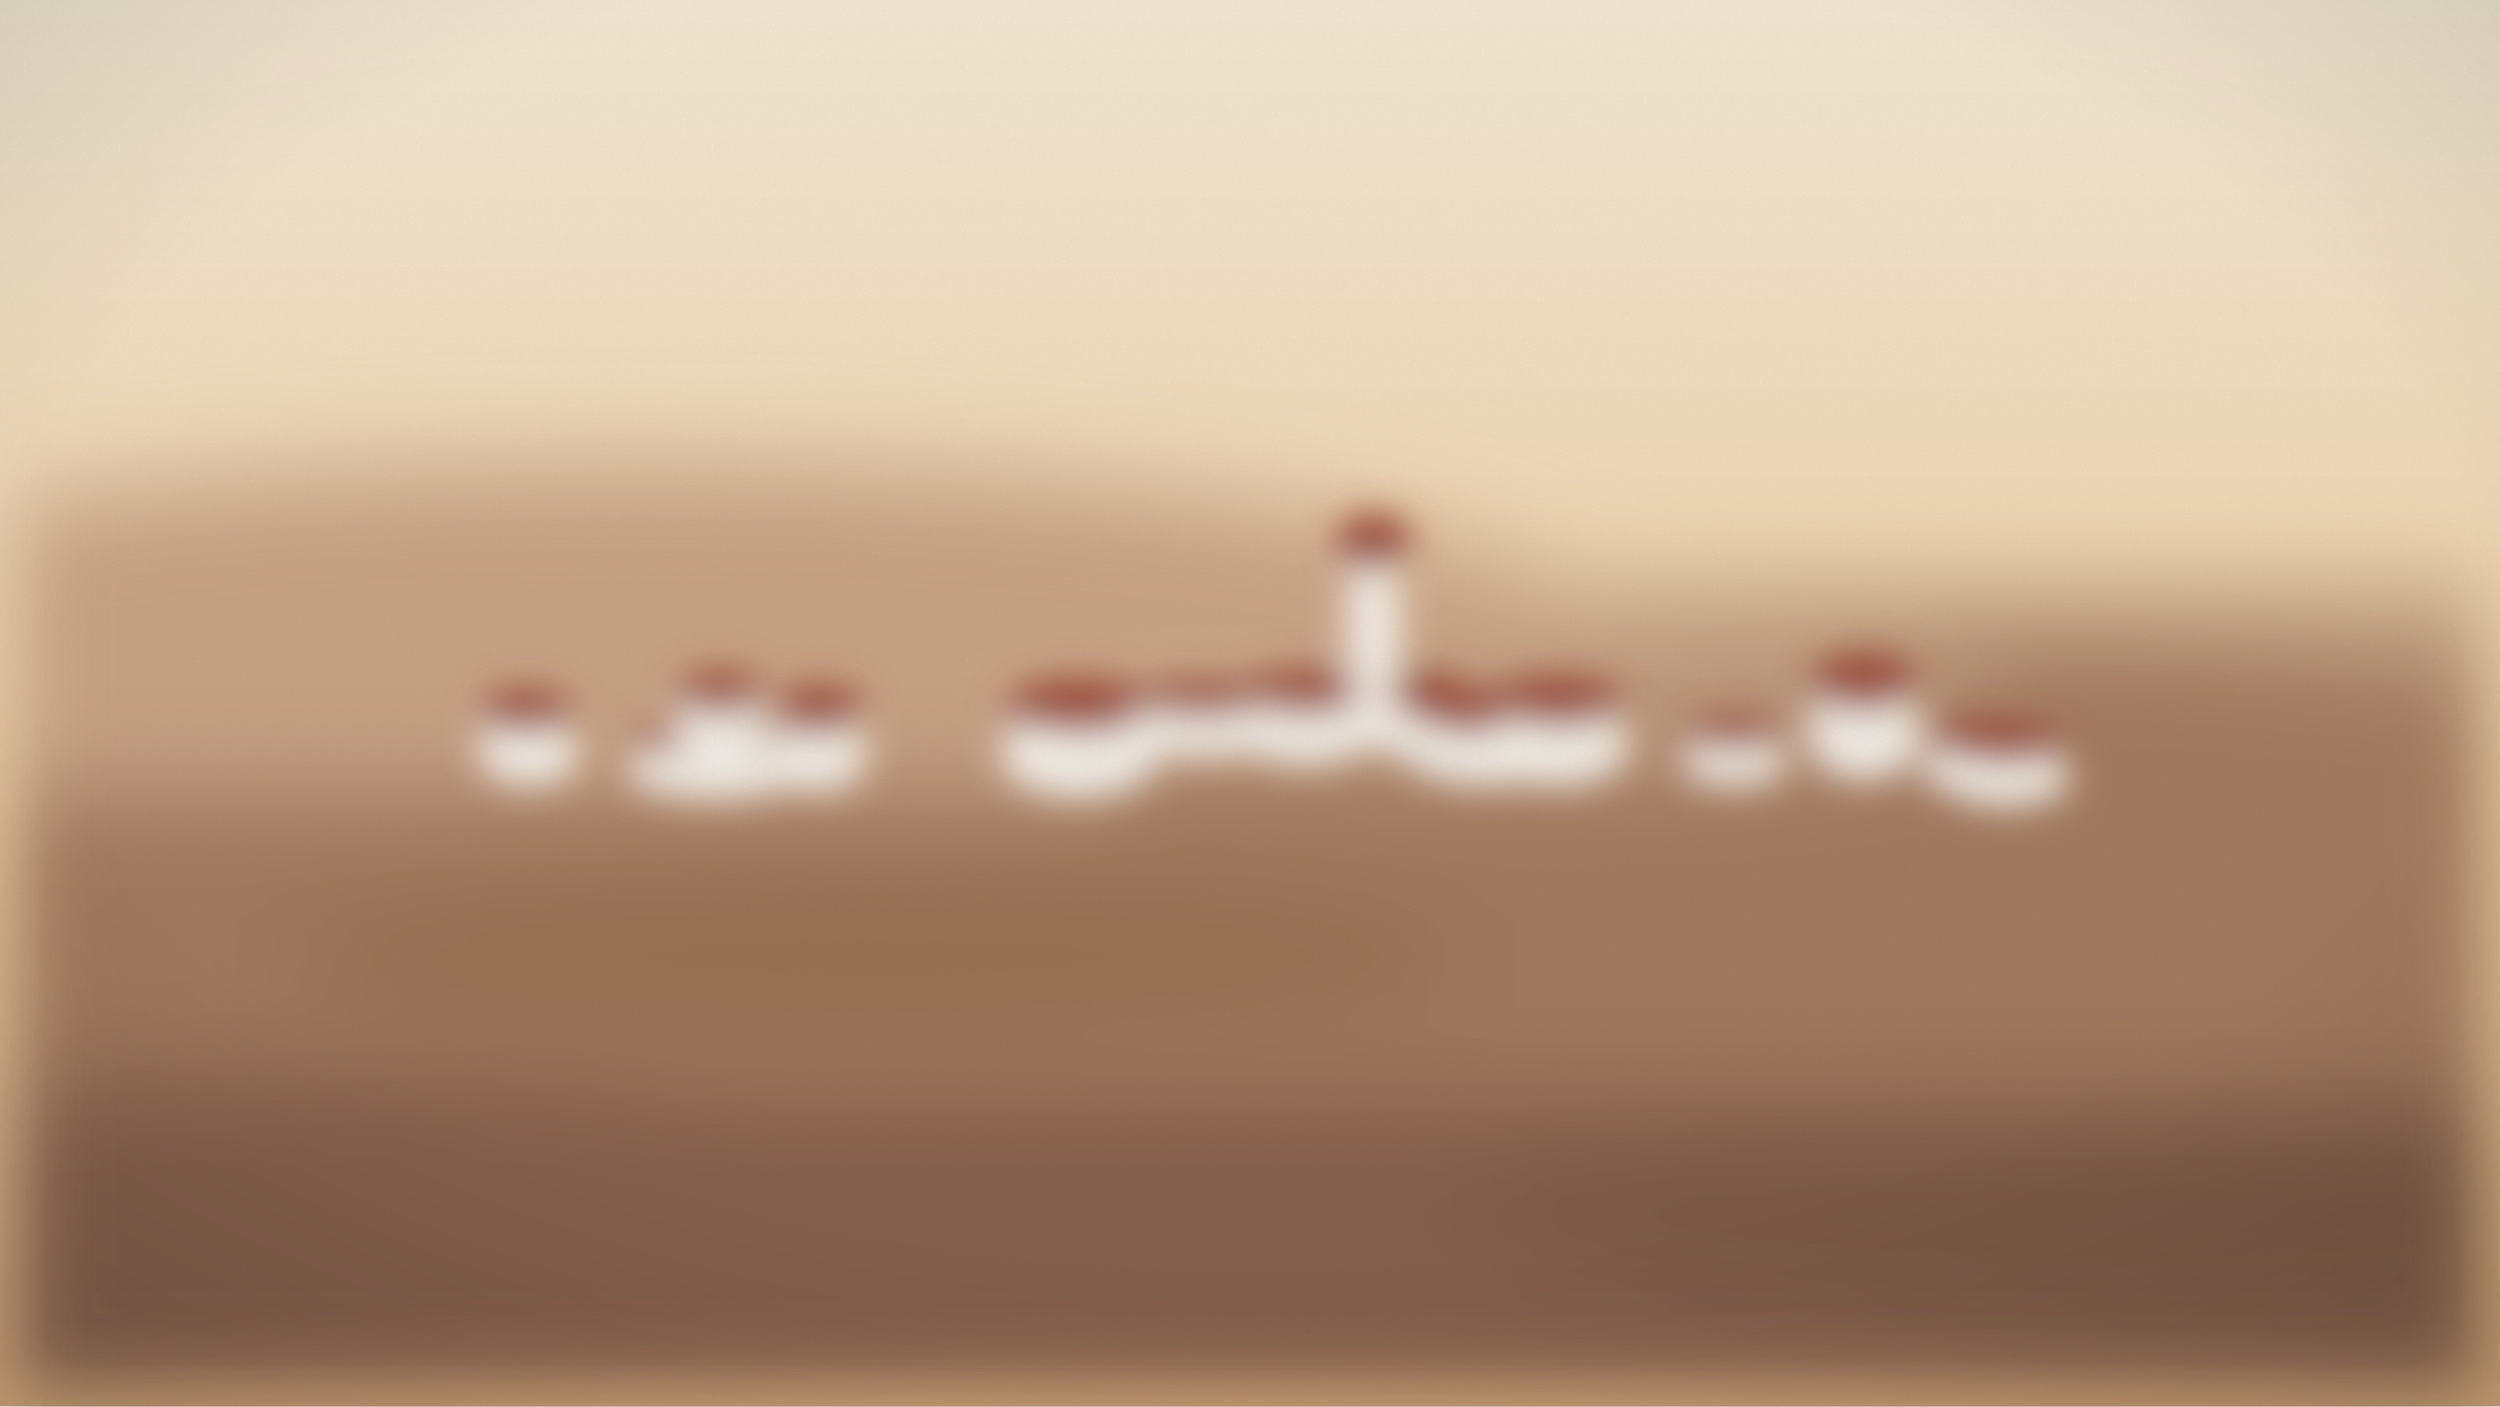
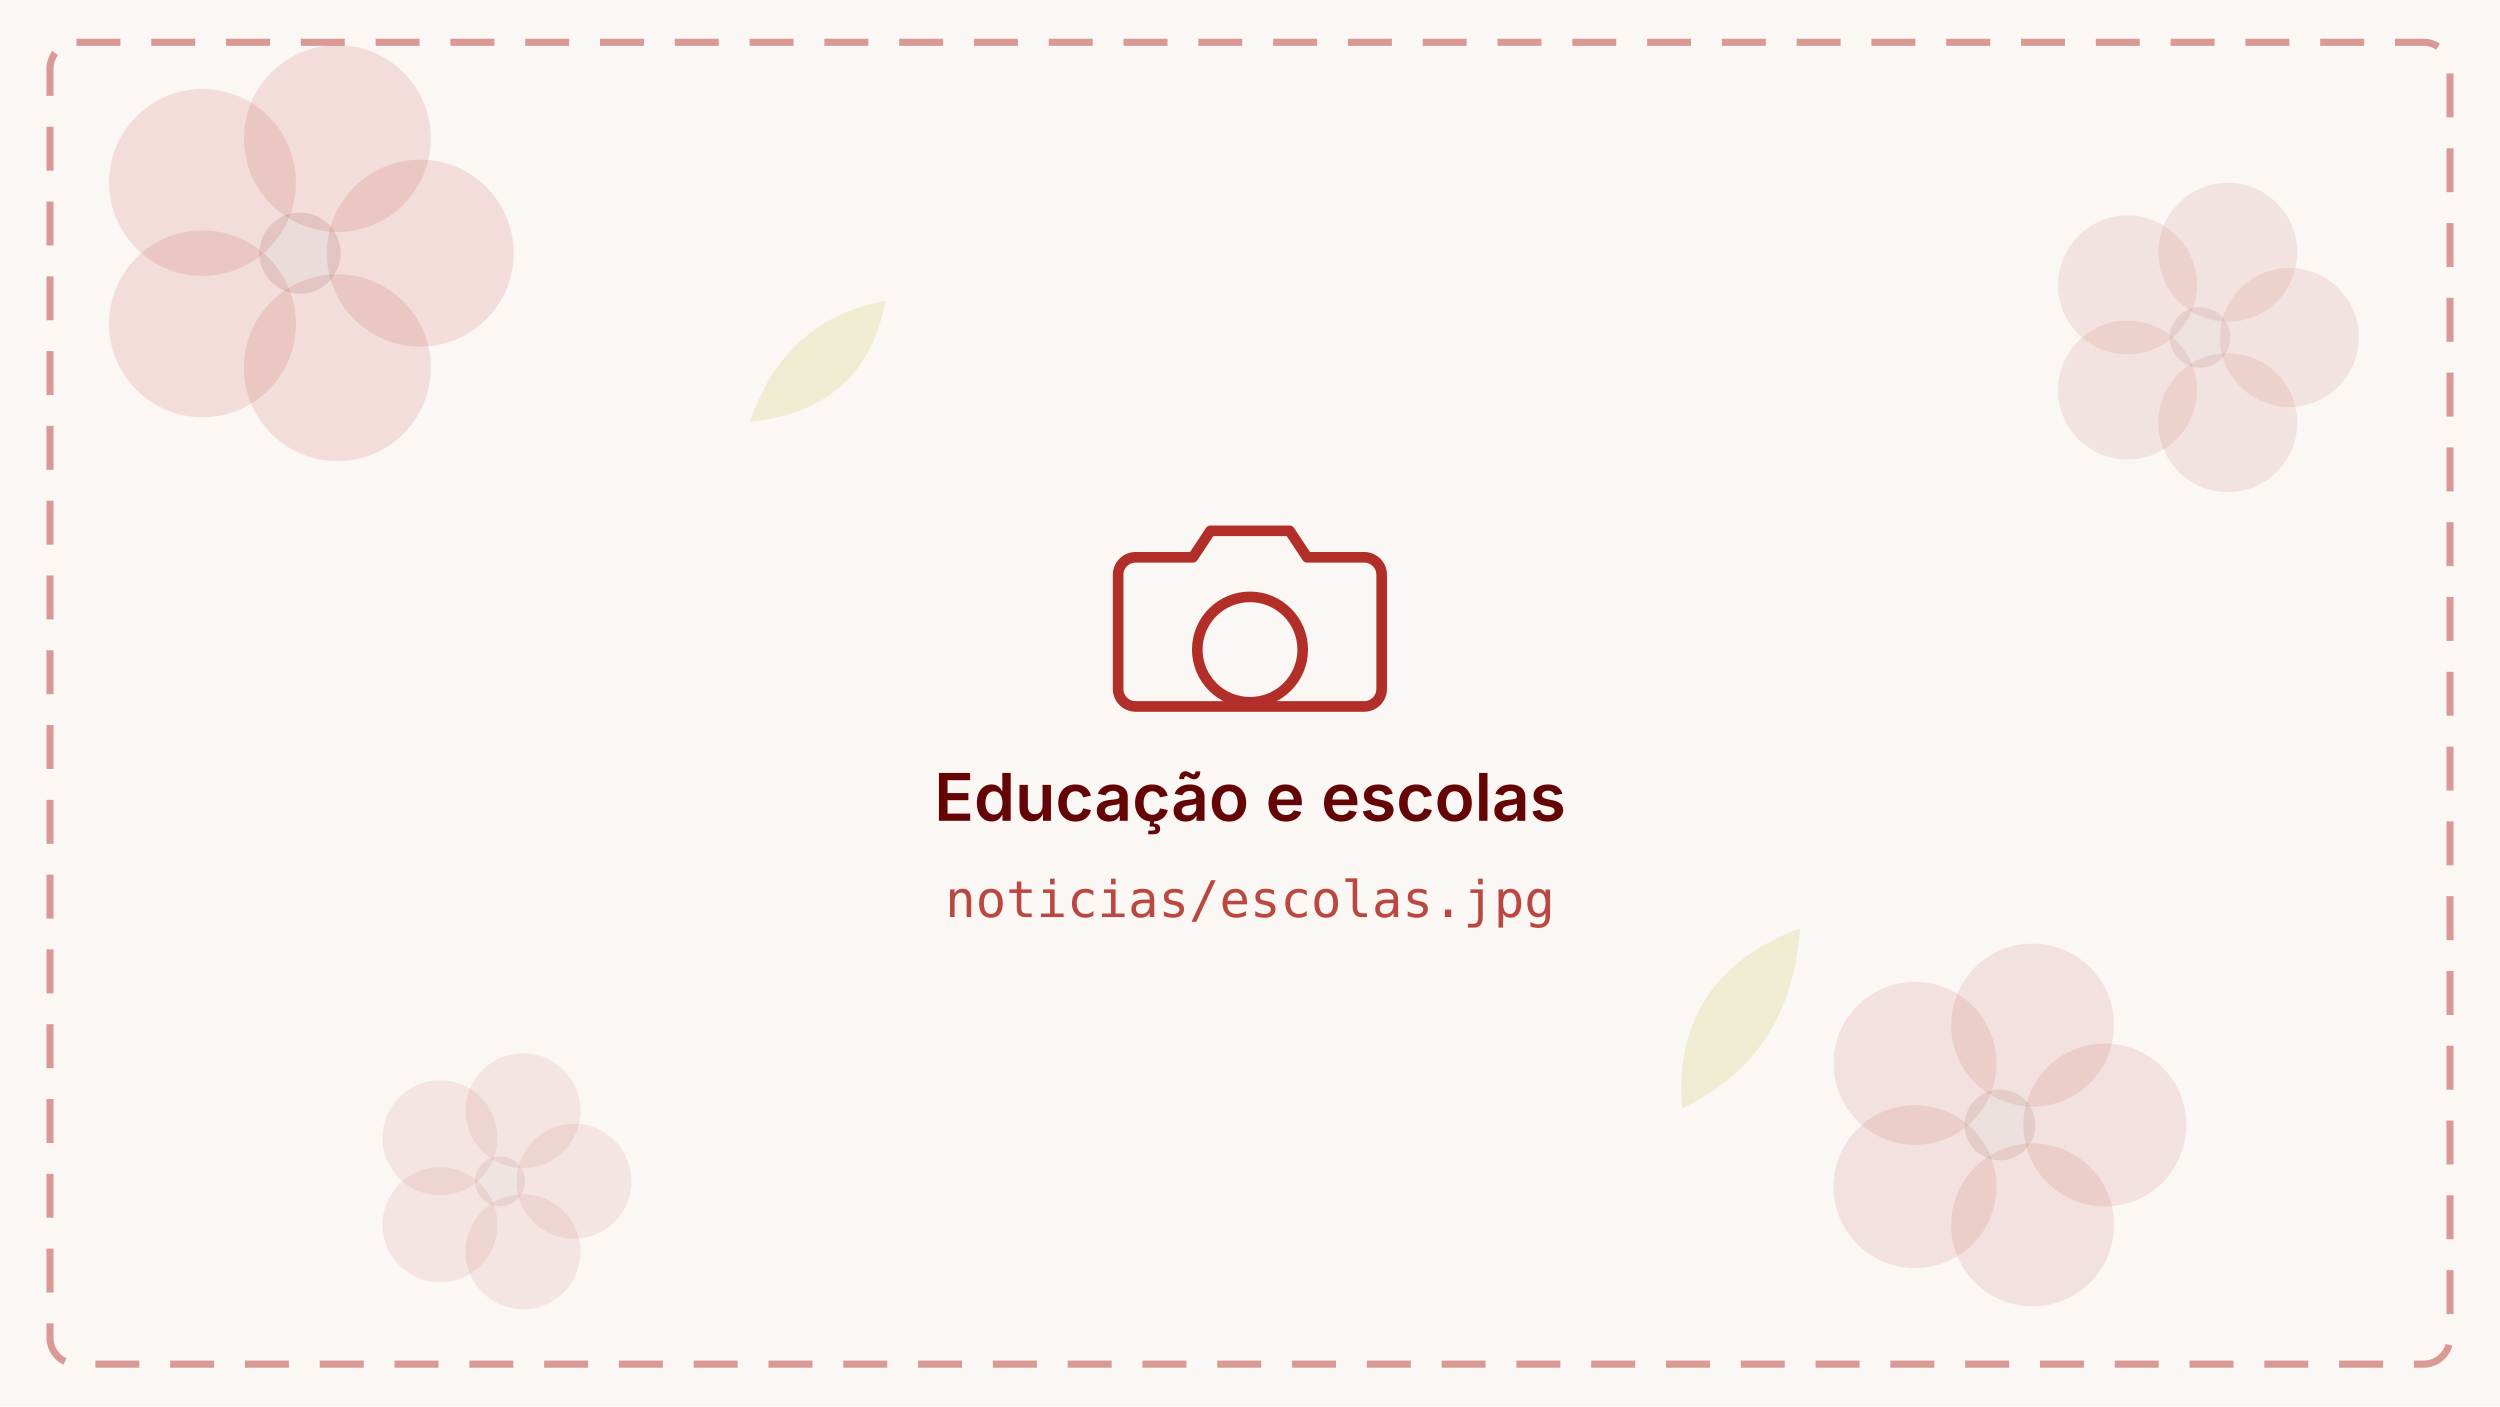
<svg xmlns="http://www.w3.org/2000/svg" viewBox="0 0 1200 675" width="1200" height="675" role="img">
-   <defs>
-     <linearGradient id="ceu" x1="0" y1="0" x2="0" y2="1">
-       <stop offset="0%" stop-color="#FBEFDA" />
-       <stop offset="55%" stop-color="#F6D9AE" />
-       <stop offset="100%" stop-color="#EFC08C" />
-     </linearGradient>
-     <radialGradient id="vinheta" cx="50%" cy="42%" r="78%">
-       <stop offset="62%" stop-color="#000" stop-opacity="0" />
-       <stop offset="100%" stop-color="#000" stop-opacity="0.16" />
-     </radialGradient>
-     <filter id="desfoque" x="-25%" y="-25%" width="150%" height="150%">
-       <feGaussianBlur stdDeviation="23" />
-     </filter>
-     <filter id="medio" x="-30%" y="-30%" width="160%" height="160%">
-       <feGaussianBlur stdDeviation="8.8" />
-     </filter>
-     <filter id="suave" x="-40%" y="-40%" width="180%" height="180%">
-       <feGaussianBlur stdDeviation="8.2" />
-     </filter>
-     <filter id="grao">
-       <feTurbulence type="fractalNoise" baseFrequency="0.9" numOctaves="2" stitchTiles="stitch" />
-       <feColorMatrix type="matrix" values="0 0 0 0 0  0 0 0 0 0  0 0 0 0 0  0.7 0.7 0.7 0 0" />
-     </filter>
-   </defs>
-   <rect width="1200" height="675" fill="url(#ceu)" />
-   <g filter="url(#desfoque)">
-     <rect x="-120" y="283.5" width="1440" height="472.5" fill="#C4A182" opacity="1" />
-     <ellipse cx="300" cy="310.5" rx="480" ry="87.8" fill="#CFA98A" opacity="1" />
-     <rect x="-120" y="378" width="1440" height="405" fill="#A87E62" opacity="1" />
-     <ellipse cx="936" cy="405" rx="432" ry="94.5" fill="#A87E62" opacity="1" />
-     <rect x="-120" y="526.5" width="1440" height="270" fill="#8A6350" opacity="1" />
-     <ellipse cx="168" cy="621" rx="360" ry="108" fill="#8A6350" opacity="1" />
-     <ellipse cx="720" cy="337.5" rx="240" ry="33.8" fill="#D5B294" opacity="0.6" />
-     <ellipse cx="420" cy="459" rx="288" ry="33.8" fill="#96704F" opacity="0.7" />
-     <ellipse cx="1020" cy="580.5" rx="312" ry="47.3" fill="#7E5A45" opacity="0.7" />
+   <rect width="1200" height="675" fill="#FBF7F5" />
+   <g>
+     <g transform="translate(144 121.5) scale(3.9)">
+       <circle cx="14.8" cy="0" r="11.5" fill="#B43C34" opacity="0.14" />
+       <circle cx="4.6" cy="14.1" r="11.5" fill="#B43C34" opacity="0.14" />
+       <circle cx="-12" cy="8.7" r="11.5" fill="#B43C34" opacity="0.14" />
+       <circle cx="-12" cy="-8.7" r="11.5" fill="#B43C34" opacity="0.14" />
+       <circle cx="4.6" cy="-14.1" r="11.5" fill="#B43C34" opacity="0.14" />
+       <circle r="5" fill="#640404" opacity="0.112" />
+     </g>
+     <g transform="translate(1056 162) scale(2.9)">
+       <circle cx="14.8" cy="0" r="11.5" fill="#B43C34" opacity="0.11" />
+       <circle cx="4.6" cy="14.1" r="11.5" fill="#B43C34" opacity="0.11" />
+       <circle cx="-12" cy="8.7" r="11.5" fill="#B43C34" opacity="0.11" />
+       <circle cx="-12" cy="-8.7" r="11.5" fill="#B43C34" opacity="0.11" />
+       <circle cx="4.6" cy="-14.1" r="11.5" fill="#B43C34" opacity="0.11" />
+       <circle r="5" fill="#640404" opacity="0.088" />
+     </g>
+     <g transform="translate(240 567) scale(2.4)">
+       <circle cx="14.8" cy="0" r="11.5" fill="#B43C34" opacity="0.1" />
+       <circle cx="4.6" cy="14.1" r="11.5" fill="#B43C34" opacity="0.1" />
+       <circle cx="-12" cy="8.7" r="11.5" fill="#B43C34" opacity="0.1" />
+       <circle cx="-12" cy="-8.7" r="11.5" fill="#B43C34" opacity="0.1" />
+       <circle cx="4.6" cy="-14.1" r="11.5" fill="#B43C34" opacity="0.1" />
+       <circle r="5" fill="#640404" opacity="0.08" />
+     </g>
+     <g transform="translate(960 540) scale(3.4)">
+       <circle cx="14.8" cy="0" r="11.5" fill="#B43C34" opacity="0.12" />
+       <circle cx="4.6" cy="14.1" r="11.5" fill="#B43C34" opacity="0.12" />
+       <circle cx="-12" cy="8.7" r="11.5" fill="#B43C34" opacity="0.12" />
+       <circle cx="-12" cy="-8.7" r="11.5" fill="#B43C34" opacity="0.12" />
+       <circle cx="4.6" cy="-14.1" r="11.5" fill="#B43C34" opacity="0.12" />
+       <circle r="5" fill="#640404" opacity="0.096" />
+     </g>
+     <path transform="translate(360 202.5) rotate(-20) scale(2.7)" d="M0 0q12-15 30-12q-10 17-30 12Z" fill="#A9B416" opacity="0.16" />
+     <path transform="translate(864 445.5) rotate(145) scale(3.2)" d="M0 0q12-15 30-12q-10 17-30 12Z" fill="#A9B416" opacity="0.16" />
  </g>
-   <g filter="url(#medio)">
-     <ellipse cx="254.2" cy="361.7" rx="24.3" ry="15.1" fill="#FBF8F1" opacity="0.97" />
-     <ellipse cx="254.2" cy="345.8" rx="21.8" ry="9.1" fill="#9E4B38" opacity="0.95" />
-     <ellipse cx="252.1" cy="359.2" rx="22.9" ry="16.9" fill="#FBF8F1" opacity="0.97" />
-     <ellipse cx="252.1" cy="341.5" rx="20.6" ry="10.1" fill="#9E4B38" opacity="0.95" />
-     <ellipse cx="343.1" cy="369.2" rx="42.5" ry="14" fill="#FBF8F1" opacity="0.97" />
-     <ellipse cx="343.1" cy="354.5" rx="38.3" ry="8.4" fill="#9E4B38" opacity="0.95" />
-     <ellipse cx="345.8" cy="349.7" rx="22.7" ry="16.4" fill="#FBF8F1" opacity="0.97" />
-     <ellipse cx="345.8" cy="332.5" rx="20.5" ry="9.8" fill="#9E4B38" opacity="0.95" />
-     <ellipse cx="393.2" cy="360.9" rx="23.3" ry="19.1" fill="#FBF8F1" opacity="0.97" />
-     <ellipse cx="393.2" cy="340.8" rx="21" ry="11.5" fill="#9E4B38" opacity="0.95" />
-     <ellipse cx="502.7" cy="361.3" rx="22.3" ry="17.8" fill="#FBF8F1" opacity="0.97" />
-     <ellipse cx="502.7" cy="342.6" rx="20.1" ry="10.7" fill="#9E4B38" opacity="0.95" />
-     <ellipse cx="518.5" cy="361.3" rx="37.7" ry="21.5" fill="#FBF8F1" opacity="0.97" />
-     <ellipse cx="518.5" cy="338.7" rx="33.9" ry="12.9" fill="#9E4B38" opacity="0.95" />
-     <ellipse cx="577.1" cy="350" rx="35.8" ry="13.7" fill="#FBF8F1" opacity="0.97" />
-     <ellipse cx="577.1" cy="335.6" rx="32.2" ry="8.2" fill="#9E4B38" opacity="0.95" />
-     <ellipse cx="626.4" cy="350.2" rx="32.7" ry="17.2" fill="#FBF8F1" opacity="0.97" />
-     <ellipse cx="626.4" cy="332.2" rx="29.4" ry="10.3" fill="#9E4B38" opacity="0.95" />
-     <ellipse cx="675.3" cy="347.1" rx="30.5" ry="15" fill="#FBF8F1" opacity="0.97" />
-     <ellipse cx="675.3" cy="331.3" rx="27.5" ry="9" fill="#9E4B38" opacity="0.95" />
-     <ellipse cx="713.4" cy="359.6" rx="39.9" ry="17.1" fill="#FBF8F1" opacity="0.97" />
-     <ellipse cx="713.4" cy="341.7" rx="35.9" ry="10.2" fill="#9E4B38" opacity="0.95" />
-     <ellipse cx="748.3" cy="357.4" rx="34.1" ry="19.6" fill="#FBF8F1" opacity="0.97" />
-     <ellipse cx="748.3" cy="336.8" rx="30.7" ry="11.8" fill="#9E4B38" opacity="0.95" />
-     <ellipse cx="832.6" cy="364.8" rx="25.5" ry="12.4" fill="#FBF8F1" opacity="0.97" />
-     <ellipse cx="832.6" cy="351.8" rx="23" ry="7.5" fill="#9E4B38" opacity="0.95" />
-     <ellipse cx="894.9" cy="351.3" rx="27.5" ry="22.9" fill="#FBF8F1" opacity="0.97" />
-     <ellipse cx="894.9" cy="327.2" rx="24.7" ry="13.8" fill="#9E4B38" opacity="0.95" />
-     <ellipse cx="952.4" cy="368.5" rx="30.1" ry="13.6" fill="#FBF8F1" opacity="0.97" />
-     <ellipse cx="952.4" cy="354.2" rx="27" ry="8.2" fill="#9E4B38" opacity="0.95" />
-     <ellipse cx="963.2" cy="372.8" rx="31" ry="14.5" fill="#FBF8F1" opacity="0.97" />
-     <ellipse cx="963.2" cy="357.6" rx="27.9" ry="8.7" fill="#9E4B38" opacity="0.95" />
-     <ellipse cx="659.5" cy="300.4" rx="13.2" ry="43.9" fill="#FBF8F1" opacity="0.97" />
-     <ellipse cx="659.5" cy="259.9" rx="18" ry="13.5" fill="#9E4B38" opacity="0.95" />
+   <rect x="24" y="20.3" width="1152" height="634.5" rx="12.7" fill="none" stroke="#A40C04" stroke-width="3.4" stroke-dasharray="21.1 14.8" opacity="0.4" />
+   <g transform="translate(600 297)" fill="none" stroke="#A40C04" stroke-width="5.1" stroke-linejoin="round" stroke-linecap="round" opacity="0.85">
+     <path d="M-54.8 -29.5h27.4l8.4 -12.7h38l8.4 12.7h27.4a8.4 8.4 0 0 1 8.4 8.4v54.8a8.4 8.4 0 0 1 -8.4 8.4h-109.7a8.4 8.4 0 0 1 -8.4 -8.4v-54.8a8.4 8.4 0 0 1 8.4 -8.4Z" />
+     <circle cx="0" cy="14.8" r="25.3" />
  </g>
-   <rect width="1200" height="675" fill="url(#vinheta)" />
-   <rect width="1200" height="675" filter="url(#grao)" opacity="0.055" />
+   <text x="600" y="394" text-anchor="middle" font-family="Inter, system-ui, sans-serif" font-size="31.6" font-weight="600" fill="#640404">Educação e escolas</text>
+   <text x="600" y="440.2" text-anchor="middle" font-family="ui-monospace, SFMono-Regular, Menlo, monospace" font-size="24.3" fill="#A40C04" opacity="0.75">noticias/escolas.jpg</text>
</svg>
